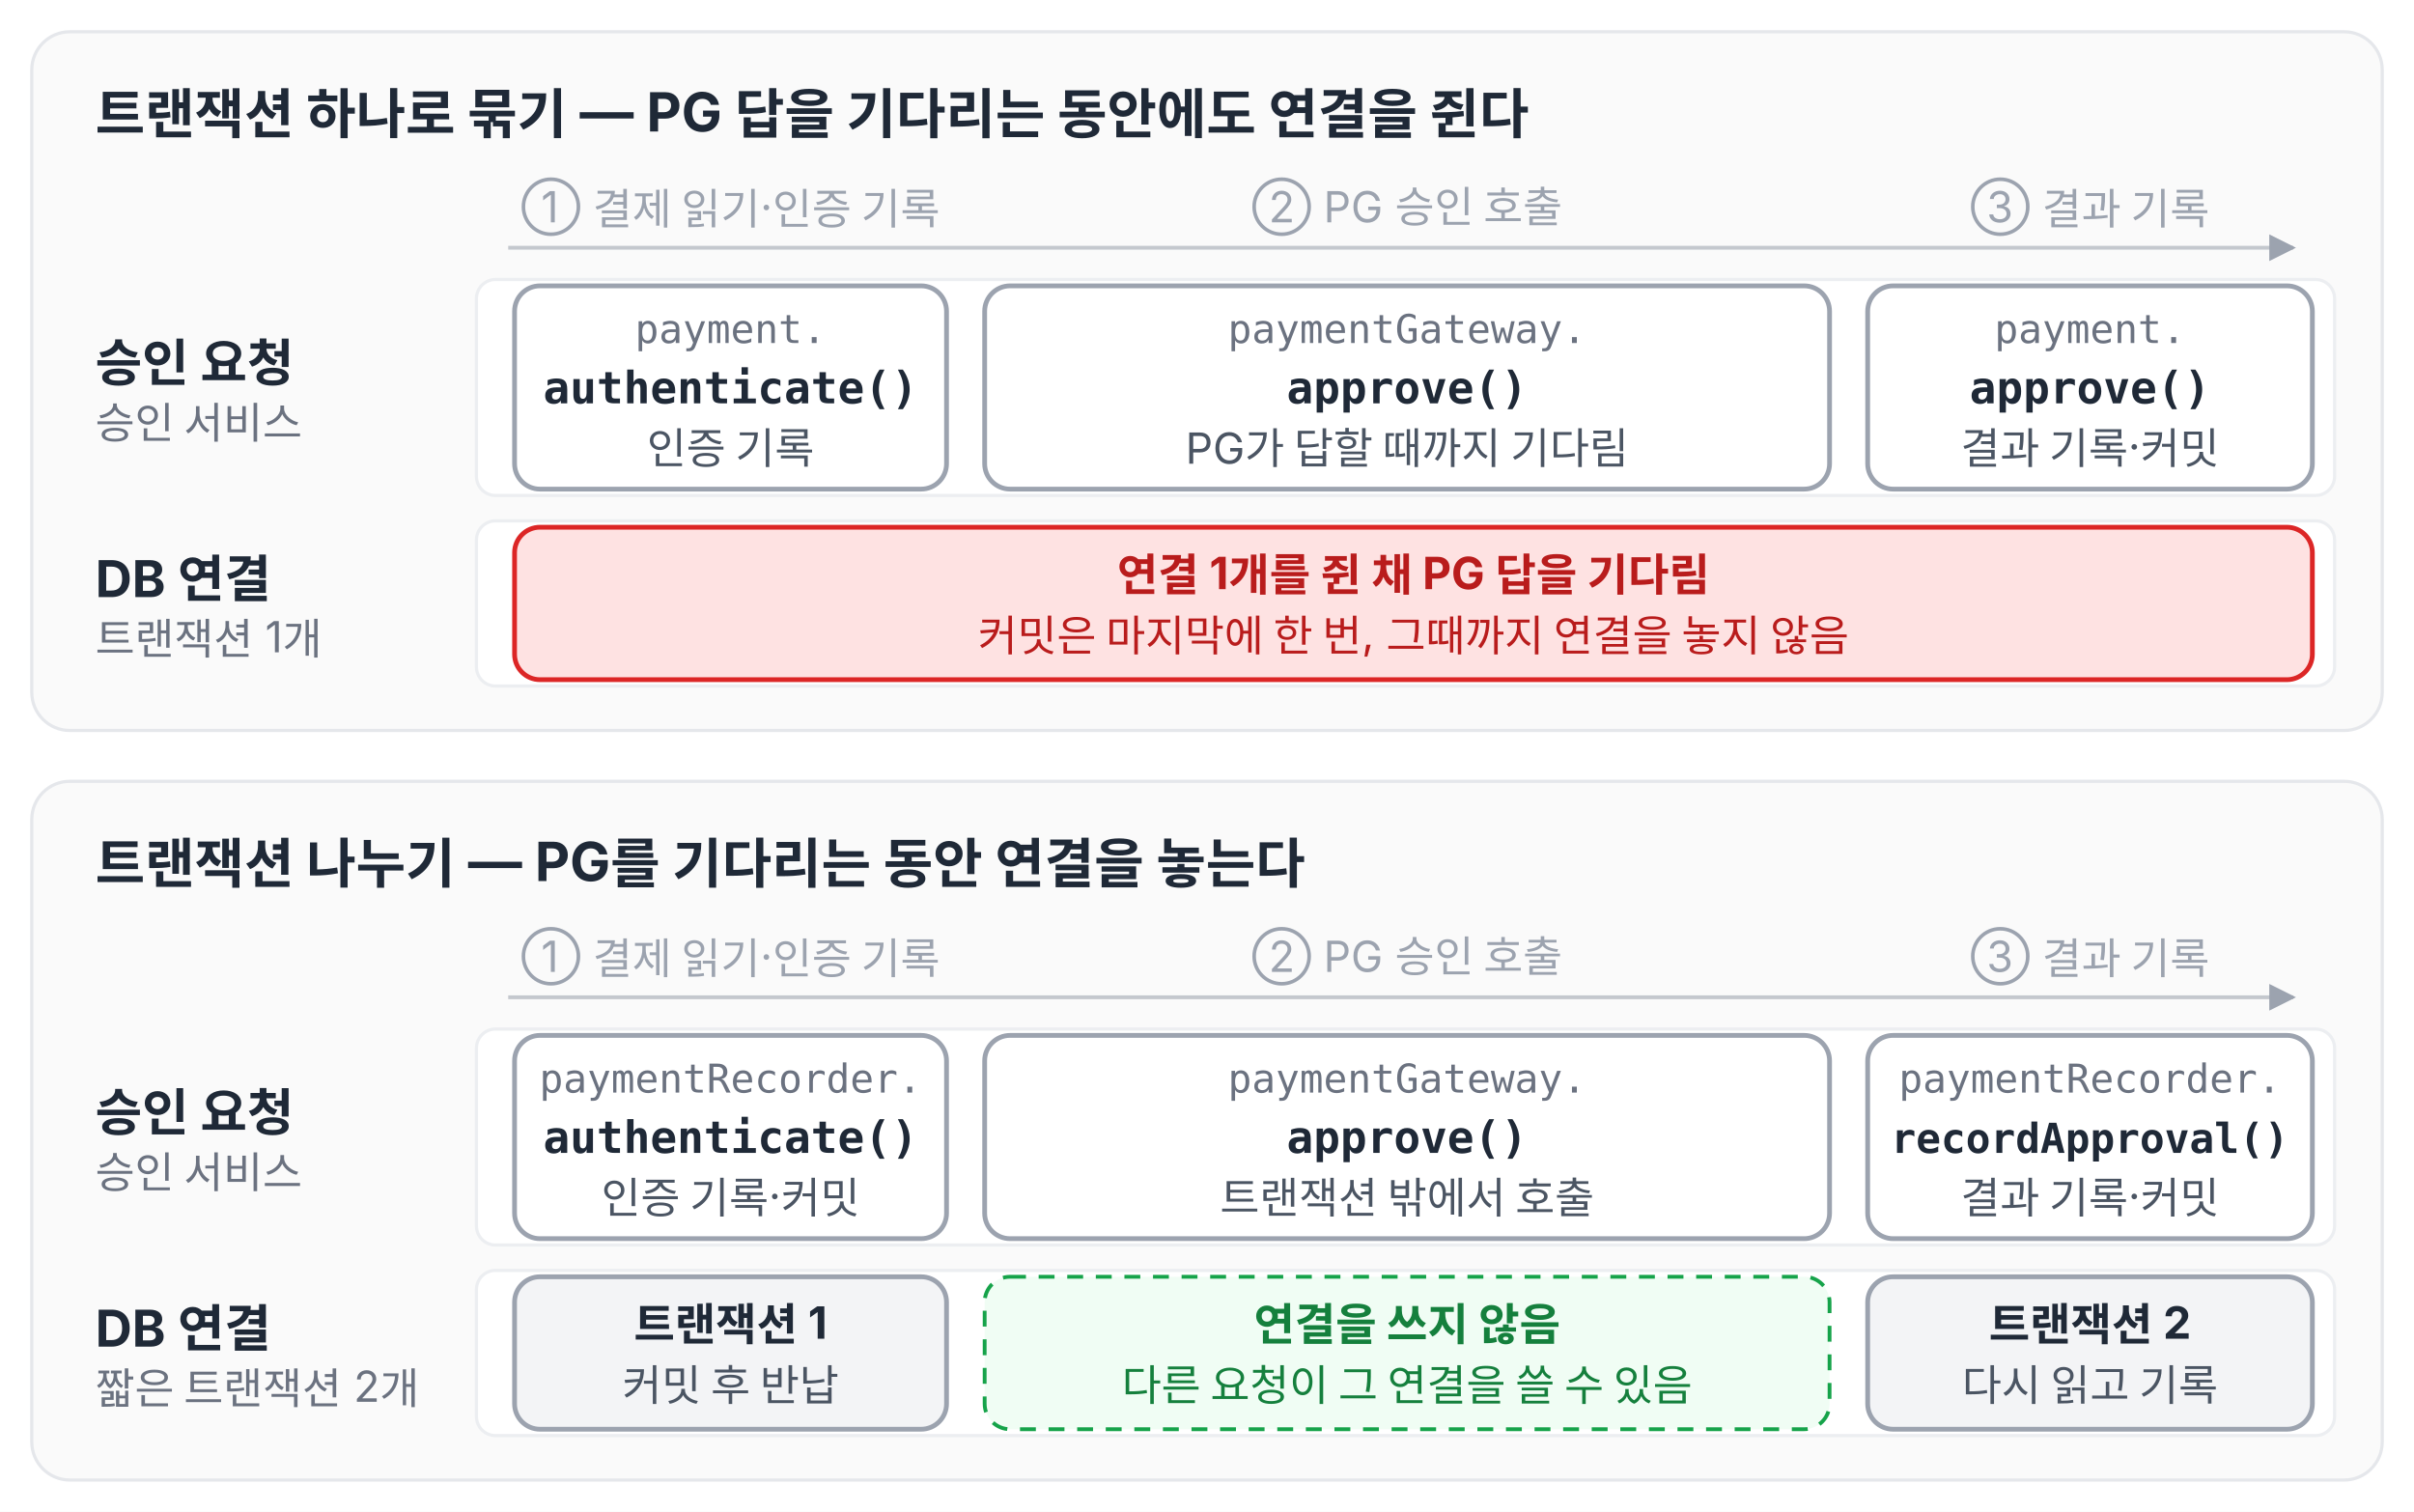
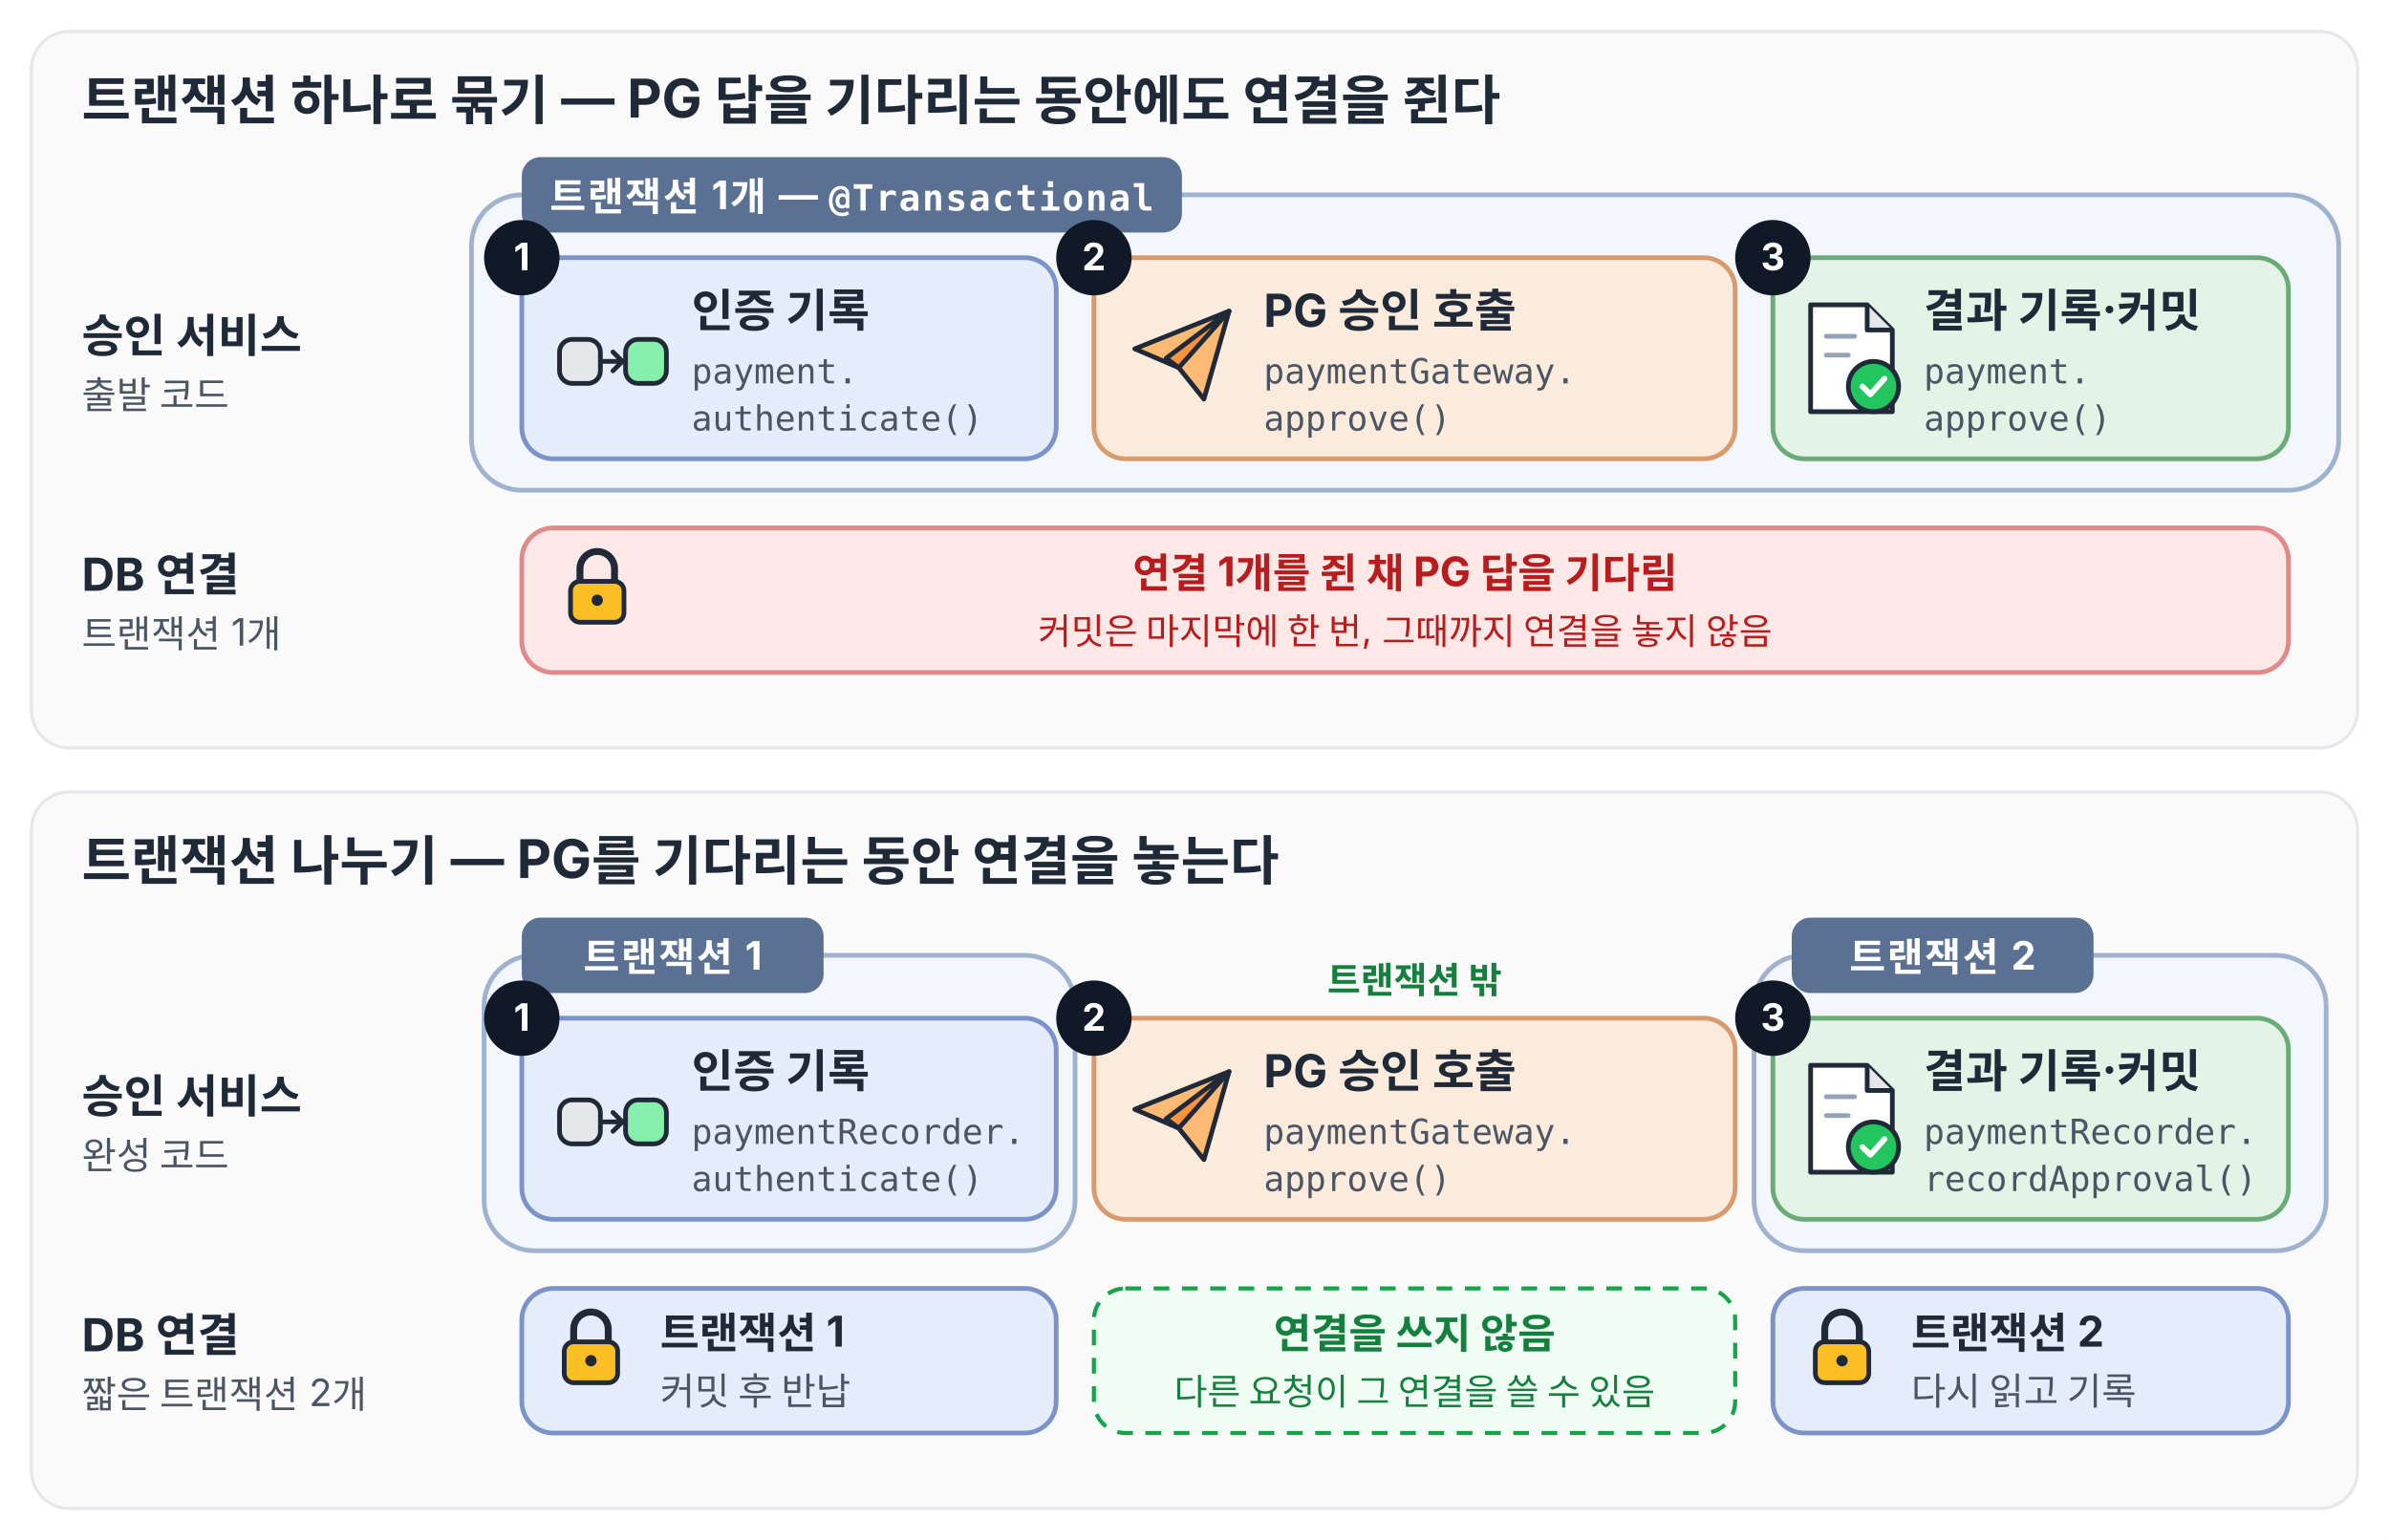
- <svg xmlns="http://www.w3.org/2000/svg" viewBox="0 0 760 476" font-family="-apple-system, 'Apple SD Gothic Neo', 'Noto Sans KR', sans-serif">
+ <svg xmlns="http://www.w3.org/2000/svg" viewBox="0 0 760 490" font-family="-apple-system, 'Apple SD Gothic Neo', 'Noto Sans KR', sans-serif">
  <style>
    .h { font-size: 17px; font-weight: 700; fill: #1f2937; }
-     .code { font-family: Menlo, Consolas, monospace; font-size: 13px; fill: #6b7280; }
-     .step { font-size: 13.5px; fill: #9ca3af; }
-     .lane { font-size: 16px; font-weight: 700; fill: #1f2937; }
-     .sub { font-size: 13.5px; fill: #6b7280; }
-     .t { font-size: 14px; font-weight: 700; fill: #1f2937; }
-     .subc { font-family: Menlo, Consolas, monospace; font-size: 12.5px; fill: #6b7280; }
-     .op { font-size: 14px; font-weight: 700; fill: #1f2937; font-family: Menlo, Consolas, monospace; }
-     .val { font-size: 13.5px; fill: #4b5563; }
-     .db { font-size: 14px; font-weight: 700; fill: #374151; }
-     .box { fill: #ffffff; stroke: #9ca3af; stroke-width: 1.5; }
-     .hold { fill: #f3f4f6; stroke: #9ca3af; stroke-width: 1.5; }
-     .dbbox { fill: #f3f4f6; stroke: #d1d5db; stroke-width: 1.2; }
-     .track { fill: #ffffff; stroke: #eceef1; }
-     .axis { stroke: #c4c8ce; stroke-width: 1.2; }
-     .flow { stroke: #9ca3af; stroke-width: 1.4; fill: none; }
-     .wait { fill: #ffffff; stroke: #9ca3af; stroke-width: 1.2; stroke-dasharray: 5 4; }
-     .waitt { font-size: 13.5px; fill: #6b7280; }
-     .ok { fill: #dcfce7; stroke: #16a34a; stroke-width: 1.5; }
-     .okw { fill: #f0fdf4; stroke: #16a34a; stroke-width: 1.2; stroke-dasharray: 5 4; }
-     .okt { font-size: 14px; font-weight: 700; fill: #15803d; }
-     .okc { font-size: 14px; font-weight: 700; fill: #15803d; font-family: Menlo, Consolas, monospace; }
-     .bad { fill: #fee2e2; stroke: #dc2626; stroke-width: 1.5; }
-     .badt { font-size: 14px; font-weight: 700; fill: #b91c1c; }
-     .badc { font-size: 14px; font-weight: 700; fill: #b91c1c; font-family: Menlo, Consolas, monospace; }
-     .note { font-size: 13.5px; fill: #b91c1c; }
-     .gnote { font-size: 13.5px; fill: #15803d; }
+     .t { font-size: 14.5px; font-weight: 700; fill: #1f2937; }
+     .s { font-size: 12px; fill: #4b5563; }
+     .m { font-family: Menlo, Consolas, monospace; }
+     .lbl { font-size: 12px; fill: #4b5563; }
+     .ax { font-size: 12.5px; fill: #4b5563; font-weight: 700; }
+     .tab { font-size: 12.5px; font-weight: 700; fill: #ffffff; letter-spacing: 0.5px; }
+     .num { font-size: 12px; font-weight: 700; fill: #ffffff; }
+     .badt { font-size: 13px; font-weight: 700; fill: #b91c1c; }
+     .bads { font-size: 11.5px; fill: #b91c1c; }
+     .okt { font-size: 13px; font-weight: 700; fill: #15803d; }
+     .oks { font-size: 11.5px; fill: #15803d; }
+     .o { stroke: #1f2937; stroke-width: 1.5; stroke-linejoin: round; stroke-linecap: round; }
+     .spine { stroke: #1f2937; stroke-width: 1.5; fill: none; }
+     .run { stroke-dasharray: 5 4; animation: run 0.9s linear infinite; }
+     @keyframes run { to { stroke-dashoffset: -18; } }
+     @media (prefers-reduced-motion: reduce) { .run { animation: none; } .anim { display: none; } }
  </style>
  <defs>
-     <marker id="ar" viewBox="0 0 10 10" refX="9" refY="5" markerWidth="7" markerHeight="7" orient="auto">
-       <path d="M0,0 L10,5 L0,10 z" fill="#9ca3af" />
+     <marker id="ak" viewBox="0 0 10 10" refX="9" refY="5" markerWidth="7" markerHeight="7" orient="auto">
+       <path d="M0,0 L10,5 L0,10 z" fill="#1f2937" />
    </marker>
    <marker id="agr" viewBox="0 0 10 10" refX="9" refY="5" markerWidth="7" markerHeight="7" orient="auto">
      <path d="M0,0 L10,5 L0,10 z" fill="#16a34a" />
    </marker>
    <marker id="arr" viewBox="0 0 10 10" refX="9" refY="5" markerWidth="7" markerHeight="7" orient="auto">
      <path d="M0,0 L10,5 L0,10 z" fill="#dc2626" />
    </marker>
+     <marker id="aor" viewBox="0 0 10 10" refX="9" refY="5" markerWidth="7" markerHeight="7" orient="auto">
+       <path d="M0,0 L10,5 L0,10 z" fill="#c2410c" />
+     </marker>
+     <g id="pkt">
+       <rect x="-11" y="-8" width="22" height="16" rx="3" fill="#2dd4bf" stroke="#0f766e" stroke-width="1.5" />
+       <path d="M-10,-7 L0,1 L10,-7" fill="none" stroke="#0f766e" stroke-width="1.5" />
+     </g>
+     <g id="xmark">
+       <circle r="9" fill="#ef4444" />
+       <path d="M-4,-4 L4,4 M4,-4 L-4,4" stroke="#fff" stroke-width="2" stroke-linecap="round" />
+     </g>
+     <g id="vmark">
+       <circle r="9" fill="#22c55e" />
+       <path d="M-4.5,0 L-1.5,3.5 L4.5,-3.5" fill="none" stroke="#fff" stroke-width="2" stroke-linecap="round" stroke-linejoin="round" />
+     </g>
+     <g id="lock">
+       <path d="M-5.5,-3 v-4 a5.5,5.5 0 0 1 11,0 v4" fill="none" stroke="#1f2937" stroke-width="2.2" />
+       <rect x="-8.5" y="-3" width="17" height="13" rx="3" fill="#fbbf24" stroke="#1f2937" stroke-width="1.5" />
+       <circle cx="0" cy="3" r="1.8" fill="#1f2937" />
+     </g>
+     <g id="chips">
+       <rect x="0" y="4" width="13" height="14" rx="4" fill="#e5e7eb" stroke="#1f2937" stroke-width="1.5" />
+       <rect x="21" y="4" width="13" height="14" rx="4" fill="#86efac" stroke="#1f2937" stroke-width="1.5" />
+       <path d="M14,11 h6 M17,8 l3,3 l-3,3" fill="none" stroke="#1f2937" stroke-width="1.5" stroke-linecap="round" stroke-linejoin="round" />
+     </g>
+     <g id="plane">
+       <path d="M1,13 L31,1 L23,29 L15,19 Z" fill="#fdba74" stroke="#1f2937" stroke-width="1.5" stroke-linejoin="round" />
+       <path d="M15,19 L31,1 L11,16 Z" fill="#fb923c" stroke="#1f2937" stroke-width="1.5" stroke-linejoin="round" />
+     </g>
+     <g id="doc">
+       <path d="M0,0 h18 l8,8 v26 h-26 z" fill="#ffffff" stroke="#1f2937" stroke-width="1.5" stroke-linejoin="round" />
+       <path d="M18,0 v8 h8" fill="#e5e7eb" stroke="#1f2937" stroke-width="1.5" stroke-linejoin="round" />
+       <circle cx="20" cy="26" r="8" fill="#22c55e" stroke="#1f2937" stroke-width="1.5" />
+       <path d="M16.5,26 l2.5,2.5 l4.5,-5" fill="none" stroke="#fff" stroke-width="1.8" stroke-linecap="round" stroke-linejoin="round" />
+       <path d="M5,10 h9 M5,16 h7" stroke="#94a3b8" stroke-width="1.5" stroke-linecap="round" />
+     </g>
+     <g id="db">
+       <path d="M0,4 v16 a11,4 0 0 0 22,0 v-16 a11,4 0 0 1 -22,0 z" fill="#60a5fa" stroke="#1f2937" stroke-width="1.5" />
+       <path d="M0,12 a11,4 0 0 0 22,0" fill="none" stroke="#1f2937" stroke-width="1.5" />
+       <ellipse cx="11" cy="4" rx="11" ry="4" fill="#bfdbfe" stroke="#1f2937" stroke-width="1.5" />
+     </g>
+     <g id="srv">
+       <rect x="0" y="0" width="36" height="13" rx="3" fill="#cbd5e1" stroke="#1f2937" stroke-width="1.5" />
+       <rect x="0" y="16" width="36" height="13" rx="3" fill="#cbd5e1" stroke="#1f2937" stroke-width="1.5" />
+       <circle cx="7" cy="6.5" r="2.2" fill="#22c55e" />
+       <circle cx="7" cy="22.5" r="2.2" fill="#22c55e" />
+       <path d="M14,6.5 h16 M14,22.5 h16" stroke="#64748b" stroke-width="1.5" stroke-linecap="round" />
+     </g>
+     <g id="clock">
+       <circle cx="13" cy="13" r="12" fill="#e5e7eb" stroke="#1f2937" stroke-width="1.5" />
+       <path d="M13,6 V13 L18,16" fill="none" stroke="#1f2937" stroke-width="1.8" stroke-linecap="round" />
+     </g>
  </defs>
-   <rect width="760" height="476" fill="#ffffff" />
-   <rect x="10" y="10" width="740" height="220" rx="12" fill="#fafafa" stroke="#e5e7eb" />
-   <text x="30" y="42" class="h">트랜잭션 하나로 묶기 — PG 답을 기다리는 동안에도 연결을 쥔다</text>
-   <text x="230" y="70" class="step" text-anchor="middle">① 결제 읽기·인증 기록</text>
-   <text x="443" y="70" class="step" text-anchor="middle">② PG 승인 호출</text>
-   <text x="658" y="70" class="step" text-anchor="middle">③ 결과 기록</text>
-   <line x1="160" y1="78" x2="722" y2="78" class="axis" marker-end="url(#ar)" />
-   <text x="30" y="120" class="lane">승인 요청</text>
-   <text x="30" y="138" class="sub">승인 서비스</text>
-   <rect x="150" y="88" width="585" height="68" rx="6" class="track" />
-   <rect x="162" y="90" width="136" height="64" rx="8" class="box" />
-   <text x="230" y="108" class="subc" text-anchor="middle">payment.</text>
-   <text x="230" y="127" class="op" text-anchor="middle">authenticate()</text>
-   <text x="230" y="146" class="val" text-anchor="middle">인증 기록</text>
-   <rect x="310" y="90" width="266" height="64" rx="8" class="box" />
-   <text x="443" y="108" class="subc" text-anchor="middle">paymentGateway.</text>
-   <text x="443" y="127" class="op" text-anchor="middle">approve()</text>
-   <text x="443" y="146" class="val" text-anchor="middle">PG가 답할 때까지 기다림</text>
-   <rect x="588" y="90" width="140" height="64" rx="8" class="box" />
-   <text x="658" y="108" class="subc" text-anchor="middle">payment.</text>
-   <text x="658" y="127" class="op" text-anchor="middle">approve()</text>
-   <text x="658" y="146" class="val" text-anchor="middle">결과 기록·커밋</text>
-   <text x="30" y="188" class="lane">DB 연결</text>
-   <text x="30" y="206" class="sub">트랜잭션 1개</text>
-   <rect x="150" y="164" width="585" height="52" rx="6" class="track" />
-   <rect x="162" y="166" width="566" height="48" rx="8" class="bad" />
-   <text x="445" y="186" class="badt" text-anchor="middle">연결 1개를 쥔 채 PG 답을 기다림</text>
-   <text x="445" y="205" class="note" text-anchor="middle">커밋은 마지막에 한 번, 그때까지 연결을 놓지 않음</text>
-   <rect x="10" y="246" width="740" height="220" rx="12" fill="#fafafa" stroke="#e5e7eb" />
-   <text x="30" y="278" class="h">트랜잭션 나누기 — PG를 기다리는 동안 연결을 놓는다</text>
-   <text x="230" y="306" class="step" text-anchor="middle">① 결제 읽기·인증 기록</text>
-   <text x="443" y="306" class="step" text-anchor="middle">② PG 승인 호출</text>
-   <text x="658" y="306" class="step" text-anchor="middle">③ 결과 기록</text>
-   <line x1="160" y1="314" x2="722" y2="314" class="axis" marker-end="url(#ar)" />
-   <text x="30" y="356" class="lane">승인 요청</text>
-   <text x="30" y="374" class="sub">승인 서비스</text>
-   <rect x="150" y="324" width="585" height="68" rx="6" class="track" />
-   <rect x="162" y="326" width="136" height="64" rx="8" class="box" />
-   <text x="230" y="344" class="subc" text-anchor="middle">paymentRecorder.</text>
-   <text x="230" y="363" class="op" text-anchor="middle">authenticate()</text>
-   <text x="230" y="382" class="val" text-anchor="middle">인증 기록·커밋</text>
-   <rect x="310" y="326" width="266" height="64" rx="8" class="box" />
-   <text x="443" y="344" class="subc" text-anchor="middle">paymentGateway.</text>
-   <text x="443" y="363" class="op" text-anchor="middle">approve()</text>
-   <text x="443" y="382" class="val" text-anchor="middle">트랜잭션 밖에서 호출</text>
-   <rect x="588" y="326" width="140" height="64" rx="8" class="box" />
-   <text x="658" y="344" class="subc" text-anchor="middle">paymentRecorder.</text>
-   <text x="658" y="363" class="op" text-anchor="middle" style="font-size: 13px">recordApproval()</text>
-   <text x="658" y="382" class="val" text-anchor="middle">결과 기록·커밋</text>
-   <text x="30" y="424" class="lane">DB 연결</text>
-   <text x="30" y="442" class="sub">짧은 트랜잭션 2개</text>
-   <rect x="150" y="400" width="585" height="52" rx="6" class="track" />
-   <rect x="162" y="402" width="136" height="48" rx="8" class="hold" />
-   <text x="230" y="422" class="t" text-anchor="middle">트랜잭션 1</text>
-   <text x="230" y="441" class="val" text-anchor="middle">커밋 후 반납</text>
-   <rect x="310" y="402" width="266" height="48" rx="8" class="okw" />
-   <text x="443" y="422" class="okt" text-anchor="middle">연결을 쓰지 않음</text>
-   <text x="443" y="441" class="gnote" text-anchor="middle">다른 요청이 그 연결을 쓸 수 있음</text>
-   <rect x="588" y="402" width="140" height="48" rx="8" class="hold" />
-   <text x="658" y="422" class="t" text-anchor="middle">트랜잭션 2</text>
-   <text x="658" y="441" class="val" text-anchor="middle">다시 읽고 기록</text>
+   <rect width="760" height="490" fill="#ffffff" />
+   <rect x="10" y="10" width="740" height="228" rx="12" fill="#fafafa" stroke="#e5e7eb" stroke-width="1" />
+   <text x="26" y="38" class="h">트랜잭션 하나로 묶기 — PG 답을 기다리는 동안에도 연결을 쥔다</text>
+   <rect x="150" y="62" width="594" height="94" rx="16" fill="#f3f6fb" stroke="#9fb3d1" stroke-width="1.5" />
+   <rect x="150" y="62" width="594" height="94" rx="16" fill="none" stroke="#5b7194" stroke-width="3" opacity="0" class="anim">
+     <animate attributeName="opacity" dur="8s" repeatCount="indefinite" values="0;0;1;1;0;0" keyTimes="0;0.033;0.038;0.826;0.836;1" />
+   </rect>
+   <rect x="166" y="50" width="210" height="24" rx="6" fill="#5b7194" />
+   <text x="271" y="67" class="tab" text-anchor="middle">트랜잭션 1개 — <tspan font-family="Menlo, Consolas, monospace" font-size="11.5px">@Transactional</tspan>
+   </text>
+   <text x="26" y="112" class="t">승인 서비스</text>
+   <text x="26" y="130" class="s">출발 코드</text>
+   <rect x="166" y="82" width="170" height="64" rx="10" fill="#e6edfa" stroke="#7b93c9" stroke-width="1.5" />
+   <rect x="166" y="82" width="170" height="64" rx="10" fill="none" stroke="#2563eb" stroke-width="3.5" opacity="0" class="anim">
+     <animate attributeName="opacity" dur="8s" repeatCount="indefinite" values="0;0;1;1;0;0" keyTimes="0;0.033;0.038;0.234;0.244;1" />
+   </rect>
+   <circle cx="166" cy="82" r="12" fill="#111827" />
+   <text x="166" y="86" class="num" text-anchor="middle">1</text>
+   <use href="#chips" x="178" y="104" />
+   <text x="220" y="104" class="t">인증 기록</text>
+   <text x="220" y="122" class="s m" style="font-size: 11px">payment.</text>
+   <text x="220" y="137" class="s m" style="font-size: 11px">authenticate()</text>
+   <rect x="348" y="82" width="204" height="64" rx="10" fill="#fbebdd" stroke="#d99a6c" stroke-width="1.5" />
+   <rect x="348" y="82" width="204" height="64" rx="10" fill="none" stroke="#ea580c" stroke-width="3.5" opacity="0" class="anim">
+     <animate attributeName="opacity" dur="8s" repeatCount="indefinite" values="0;0;1;1;0;0" keyTimes="0;0.243;0.248;0.623;0.633;1" />
+   </rect>
+   <circle cx="348" cy="82" r="12" fill="#111827" />
+   <text x="348" y="86" class="num" text-anchor="middle">2</text>
+   <g transform="translate(360,98)">
+     <use href="#plane" />
+   </g>
+   <text x="402" y="104" class="t">PG 승인 호출</text>
+   <text x="402" y="122" class="s m" style="font-size: 11px">paymentGateway.</text>
+   <text x="402" y="137" class="s m" style="font-size: 11px">approve()</text>
+   <rect x="564" y="82" width="164" height="64" rx="10" fill="#e3f3e6" stroke="#6aab78" stroke-width="1.5" />
+   <rect x="564" y="82" width="164" height="64" rx="10" fill="none" stroke="#16a34a" stroke-width="3.5" opacity="0" class="anim">
+     <animate attributeName="opacity" dur="8s" repeatCount="indefinite" values="0;0;1;1;0;0" keyTimes="0;0.632;0.637;0.826;0.836;1" />
+   </rect>
+   <circle cx="564" cy="82" r="12" fill="#111827" />
+   <text x="564" y="86" class="num" text-anchor="middle">3</text>
+   <use href="#doc" x="576" y="97" />
+   <text x="612" y="104" class="t">결과 기록·커밋</text>
+   <text x="612" y="122" class="s m" style="font-size: 11px">payment.</text>
+   <text x="612" y="137" class="s m" style="font-size: 11px">approve()</text>
+   <text x="26" y="188" class="t">DB 연결</text>
+   <text x="26" y="206" class="s">트랜잭션 1개</text>
+   <rect x="166" y="168" width="562" height="46" rx="10" fill="#fde8e8" stroke="#e08a8a" stroke-width="1.5" />
+   <rect x="166" y="168" width="562" height="46" rx="10" fill="none" stroke="#dc2626" stroke-width="3.5" opacity="0" class="anim">
+     <animate attributeName="opacity" dur="8s" repeatCount="indefinite" values="0;0;1;1;0;0" keyTimes="0;0.033;0.038;0.826;0.836;1" />
+   </rect>
+   <use href="#lock" x="190" y="188" />
+   <text x="447" y="187" class="badt" text-anchor="middle">연결 1개를 쥔 채 PG 답을 기다림</text>
+   <text x="447" y="205" class="bads" text-anchor="middle">커밋은 마지막에 한 번, 그때까지 연결을 놓지 않음</text>
+   <rect x="10" y="252" width="740" height="228" rx="12" fill="#fafafa" stroke="#e5e7eb" stroke-width="1" />
+   <text x="26" y="280" class="h">트랜잭션 나누기 — PG를 기다리는 동안 연결을 놓는다</text>
+   <rect x="154" y="304" width="188" height="94" rx="16" fill="#f3f6fb" stroke="#9fb3d1" stroke-width="1.5" />
+   <rect x="154" y="304" width="188" height="94" rx="16" fill="none" stroke="#5b7194" stroke-width="3" opacity="0" class="anim">
+     <animate attributeName="opacity" dur="8s" repeatCount="indefinite" values="0;0;1;1;0;0" keyTimes="0;0.033;0.038;0.234;0.244;1" />
+   </rect>
+   <rect x="166" y="292" width="96" height="24" rx="6" fill="#5b7194" />
+   <text x="214" y="309" class="tab" text-anchor="middle">트랜잭션 1</text>
+   <rect x="558" y="304" width="182" height="94" rx="16" fill="#f3f6fb" stroke="#9fb3d1" stroke-width="1.5" />
+   <rect x="558" y="304" width="182" height="94" rx="16" fill="none" stroke="#5b7194" stroke-width="3" opacity="0" class="anim">
+     <animate attributeName="opacity" dur="8s" repeatCount="indefinite" values="0;0;1;1;0;0" keyTimes="0;0.632;0.637;0.826;0.836;1" />
+   </rect>
+   <rect x="570" y="292" width="96" height="24" rx="6" fill="#5b7194" />
+   <text x="618" y="309" class="tab" text-anchor="middle">트랜잭션 2</text>
+   <text x="450" y="316" class="oks" text-anchor="middle" style="font-weight: 700">트랜잭션 밖</text>
+   <text x="26" y="354" class="t">승인 서비스</text>
+   <text x="26" y="372" class="s">완성 코드</text>
+   <rect x="166" y="324" width="170" height="64" rx="10" fill="#e6edfa" stroke="#7b93c9" stroke-width="1.5" />
+   <rect x="166" y="324" width="170" height="64" rx="10" fill="none" stroke="#2563eb" stroke-width="3.5" opacity="0" class="anim">
+     <animate attributeName="opacity" dur="8s" repeatCount="indefinite" values="0;0;1;1;0;0" keyTimes="0;0.033;0.038;0.234;0.244;1" />
+   </rect>
+   <circle cx="166" cy="324" r="12" fill="#111827" />
+   <text x="166" y="328" class="num" text-anchor="middle">1</text>
+   <use href="#chips" x="178" y="346" />
+   <text x="220" y="346" class="t">인증 기록</text>
+   <text x="220" y="364" class="s m" style="font-size: 11px">paymentRecorder.</text>
+   <text x="220" y="379" class="s m" style="font-size: 11px">authenticate()</text>
+   <rect x="348" y="324" width="204" height="64" rx="10" fill="#fbebdd" stroke="#d99a6c" stroke-width="1.5" />
+   <rect x="348" y="324" width="204" height="64" rx="10" fill="none" stroke="#ea580c" stroke-width="3.5" opacity="0" class="anim">
+     <animate attributeName="opacity" dur="8s" repeatCount="indefinite" values="0;0;1;1;0;0" keyTimes="0;0.243;0.248;0.623;0.633;1" />
+   </rect>
+   <circle cx="348" cy="324" r="12" fill="#111827" />
+   <text x="348" y="328" class="num" text-anchor="middle">2</text>
+   <g transform="translate(360,340)">
+     <use href="#plane" />
+   </g>
+   <text x="402" y="346" class="t">PG 승인 호출</text>
+   <text x="402" y="364" class="s m" style="font-size: 11px">paymentGateway.</text>
+   <text x="402" y="379" class="s m" style="font-size: 11px">approve()</text>
+   <rect x="564" y="324" width="164" height="64" rx="10" fill="#e3f3e6" stroke="#6aab78" stroke-width="1.5" />
+   <rect x="564" y="324" width="164" height="64" rx="10" fill="none" stroke="#16a34a" stroke-width="3.5" opacity="0" class="anim">
+     <animate attributeName="opacity" dur="8s" repeatCount="indefinite" values="0;0;1;1;0;0" keyTimes="0;0.632;0.637;0.826;0.836;1" />
+   </rect>
+   <circle cx="564" cy="324" r="12" fill="#111827" />
+   <text x="564" y="328" class="num" text-anchor="middle">3</text>
+   <use href="#doc" x="576" y="339" />
+   <text x="612" y="346" class="t">결과 기록·커밋</text>
+   <text x="612" y="364" class="s m" style="font-size: 11px">paymentRecorder.</text>
+   <text x="612" y="379" class="s m" style="font-size: 11px">recordApproval()</text>
+   <text x="26" y="430" class="t">DB 연결</text>
+   <text x="26" y="448" class="s">짧은 트랜잭션 2개</text>
+   <rect x="166" y="410" width="170" height="46" rx="10" fill="#e6edfa" stroke="#7b93c9" stroke-width="1.5" />
+   <rect x="166" y="410" width="170" height="46" rx="10" fill="none" stroke="#2563eb" stroke-width="3.5" opacity="0" class="anim">
+     <animate attributeName="opacity" dur="8s" repeatCount="indefinite" values="0;0;1;1;0;0" keyTimes="0;0.033;0.038;0.234;0.244;1" />
+   </rect>
+   <use href="#lock" x="188" y="430" />
+   <text x="210" y="429" class="t" style="font-size: 13.5px">트랜잭션 1</text>
+   <text x="210" y="447" class="s">커밋 후 반납</text>
+   <rect x="348" y="410" width="204" height="46" rx="10" fill="#f0fdf4" stroke="#16a34a" stroke-width="1.3" stroke-dasharray="5 4" />
+   <rect x="348" y="410" width="204" height="46" rx="10" fill="none" stroke="#16a34a" stroke-width="3.5" opacity="0" class="anim">
+     <animate attributeName="opacity" dur="8s" repeatCount="indefinite" values="0;0;1;1;0;0" keyTimes="0;0.243;0.248;0.623;0.633;1" />
+   </rect>
+   <text x="450" y="429" class="okt" text-anchor="middle">연결을 쓰지 않음</text>
+   <text x="450" y="447" class="oks" text-anchor="middle">다른 요청이 그 연결을 쓸 수 있음</text>
+   <rect x="564" y="410" width="164" height="46" rx="10" fill="#e6edfa" stroke="#7b93c9" stroke-width="1.5" />
+   <rect x="564" y="410" width="164" height="46" rx="10" fill="none" stroke="#2563eb" stroke-width="3.5" opacity="0" class="anim">
+     <animate attributeName="opacity" dur="8s" repeatCount="indefinite" values="0;0;1;1;0;0" keyTimes="0;0.632;0.637;0.826;0.836;1" />
+   </rect>
+   <use href="#lock" x="586" y="430" />
+   <text x="608" y="429" class="t" style="font-size: 13.5px">트랜잭션 2</text>
+   <text x="608" y="447" class="s">다시 읽고 기록</text>
+   <g class="anim" opacity="0">
+     <use href="#pkt" />
+     <animateMotion dur="8s" repeatCount="indefinite" calcMode="linear" path="M150,114 H740" keyPoints="0;0;0.171;0.315;0.508;0.508;0.702;0.841;0.98;1;1" keyTimes="0;0.02;0.136;0.234;0.366;0.506;0.637;0.732;0.826;0.84;1" />
+     <animate attributeName="opacity" dur="8s" repeatCount="indefinite" values="0;0;1;1;0;0" keyTimes="0;0.015;0.02;0.84;0.855;1" />
+   </g>
+   <g class="anim" opacity="0">
+     <use href="#pkt" />
+     <animateMotion dur="8s" repeatCount="indefinite" calcMode="linear" path="M150,356 H740" keyPoints="0;0;0.171;0.315;0.508;0.508;0.702;0.841;0.98;1;1" keyTimes="0;0.02;0.136;0.234;0.366;0.506;0.637;0.732;0.826;0.84;1" />
+     <animate attributeName="opacity" dur="8s" repeatCount="indefinite" values="0;0;1;1;0;0" keyTimes="0;0.015;0.02;0.84;0.855;1" />
+   </g>
</svg>
